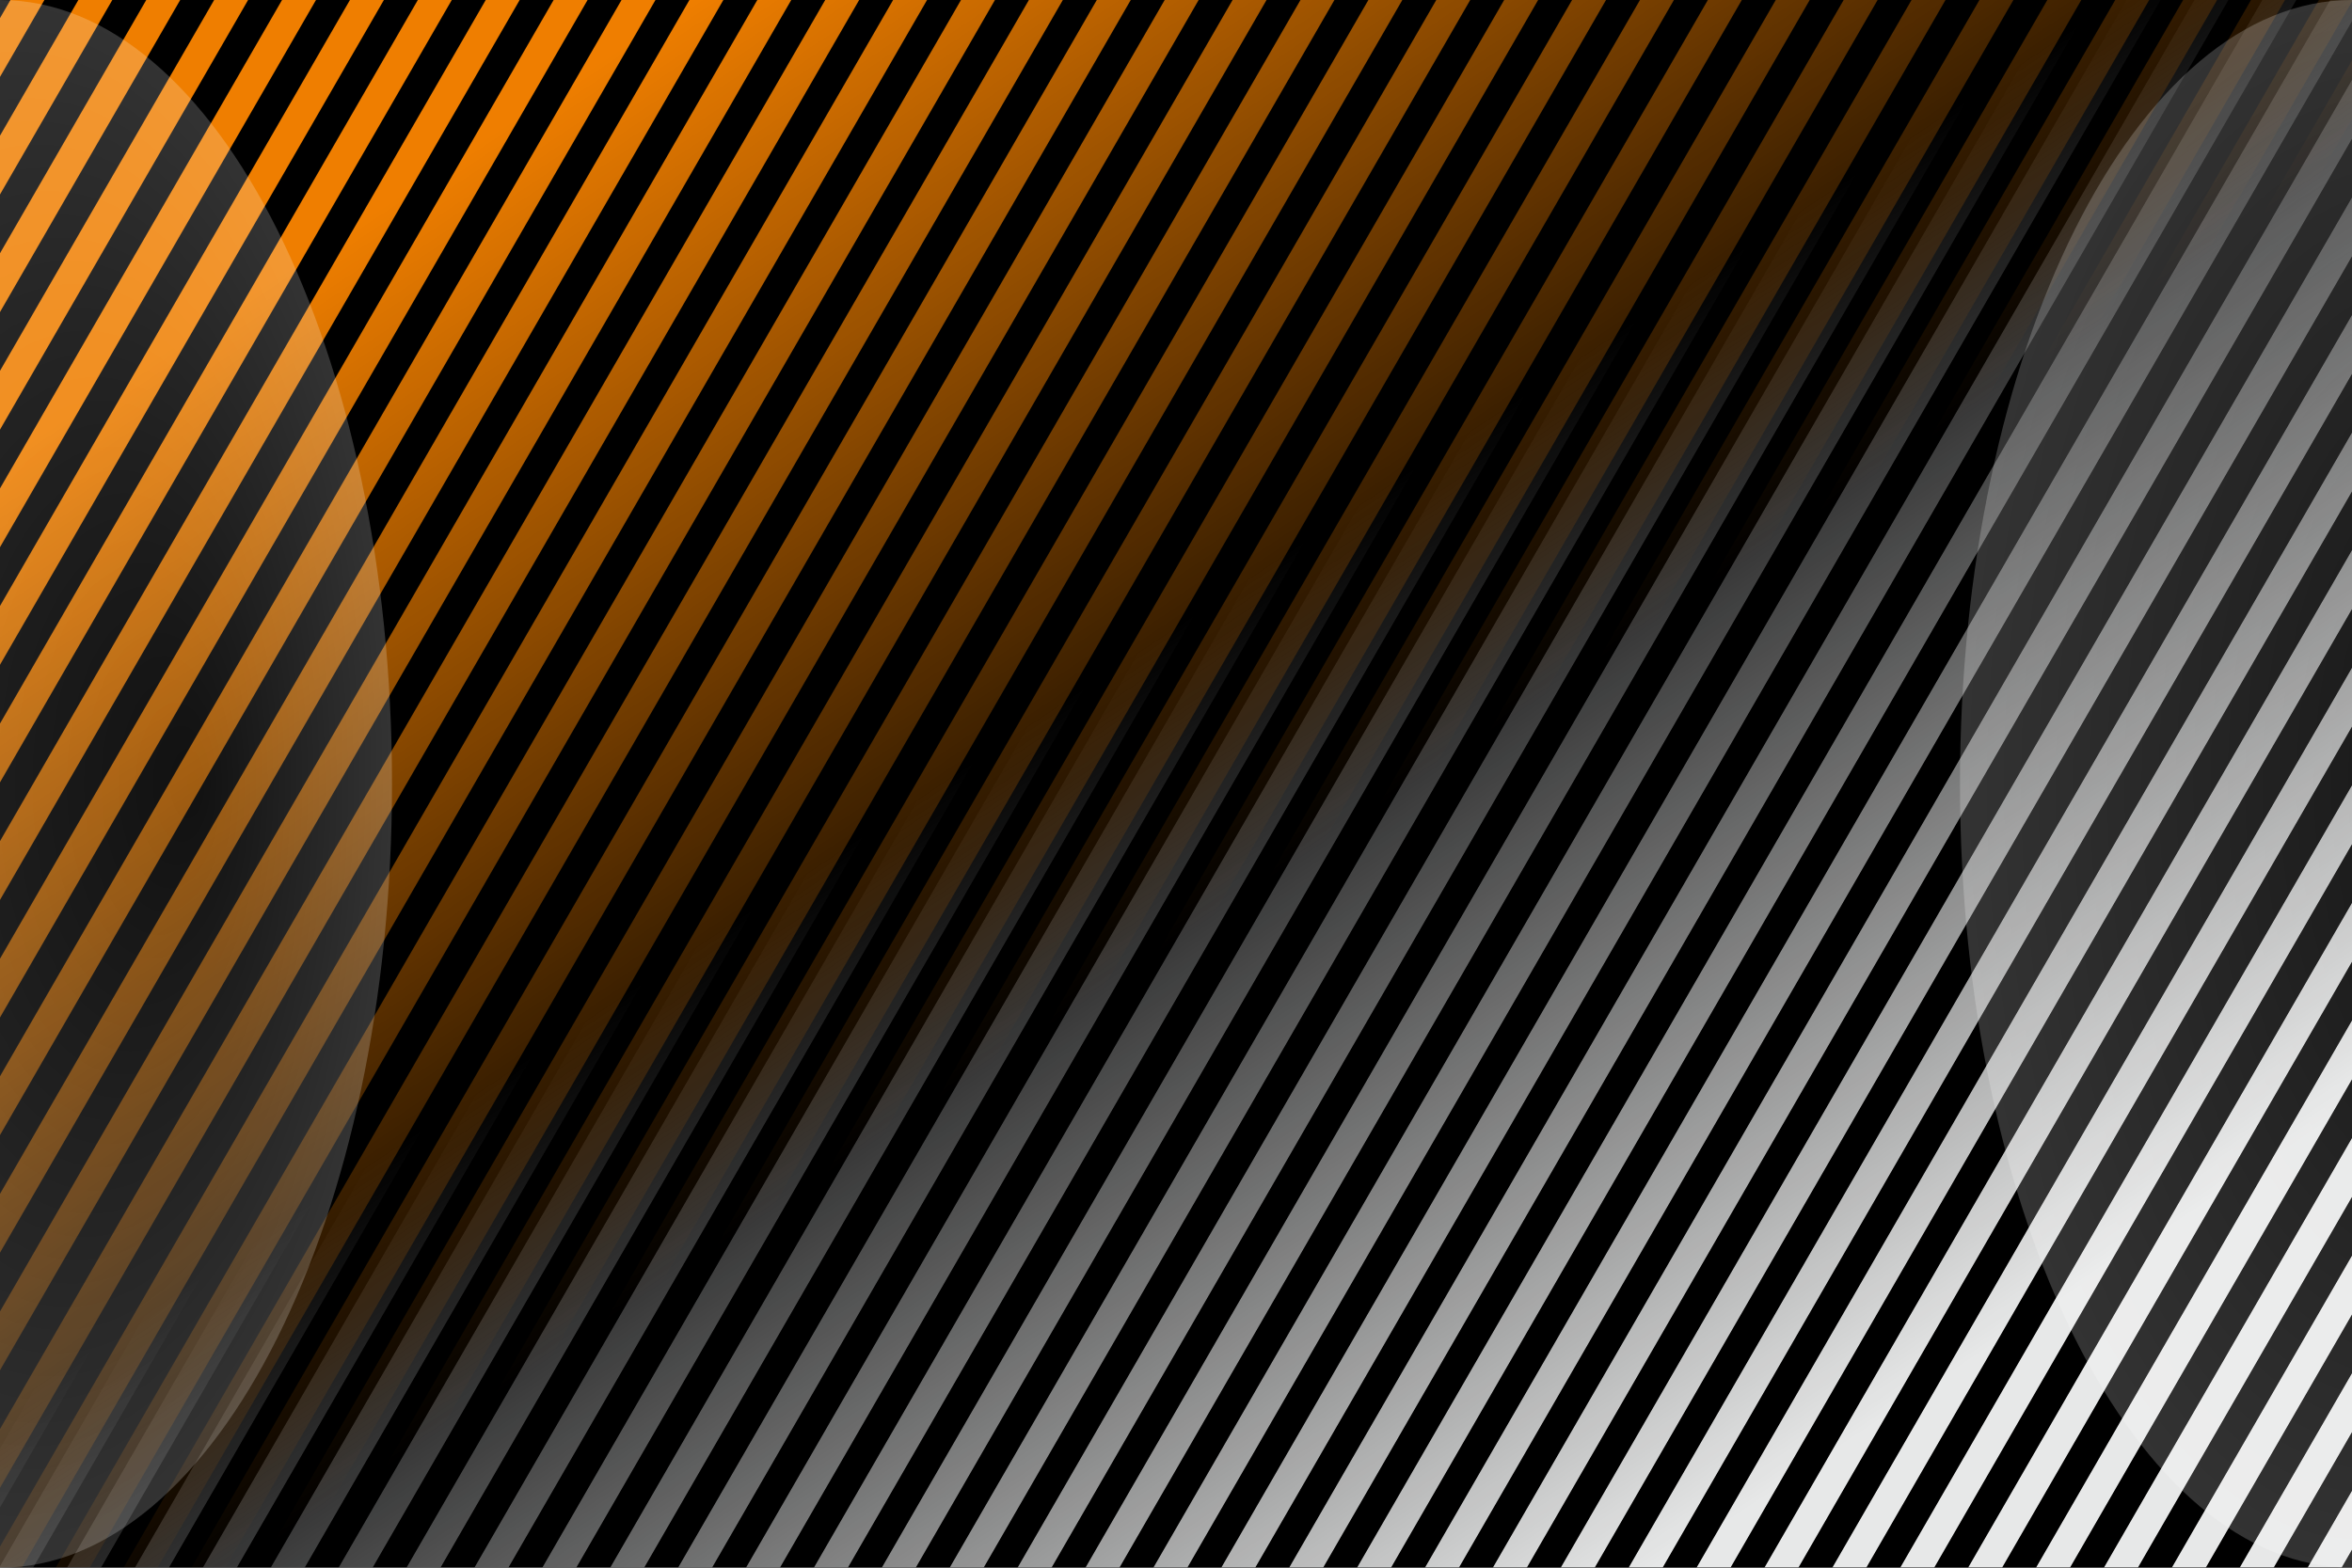
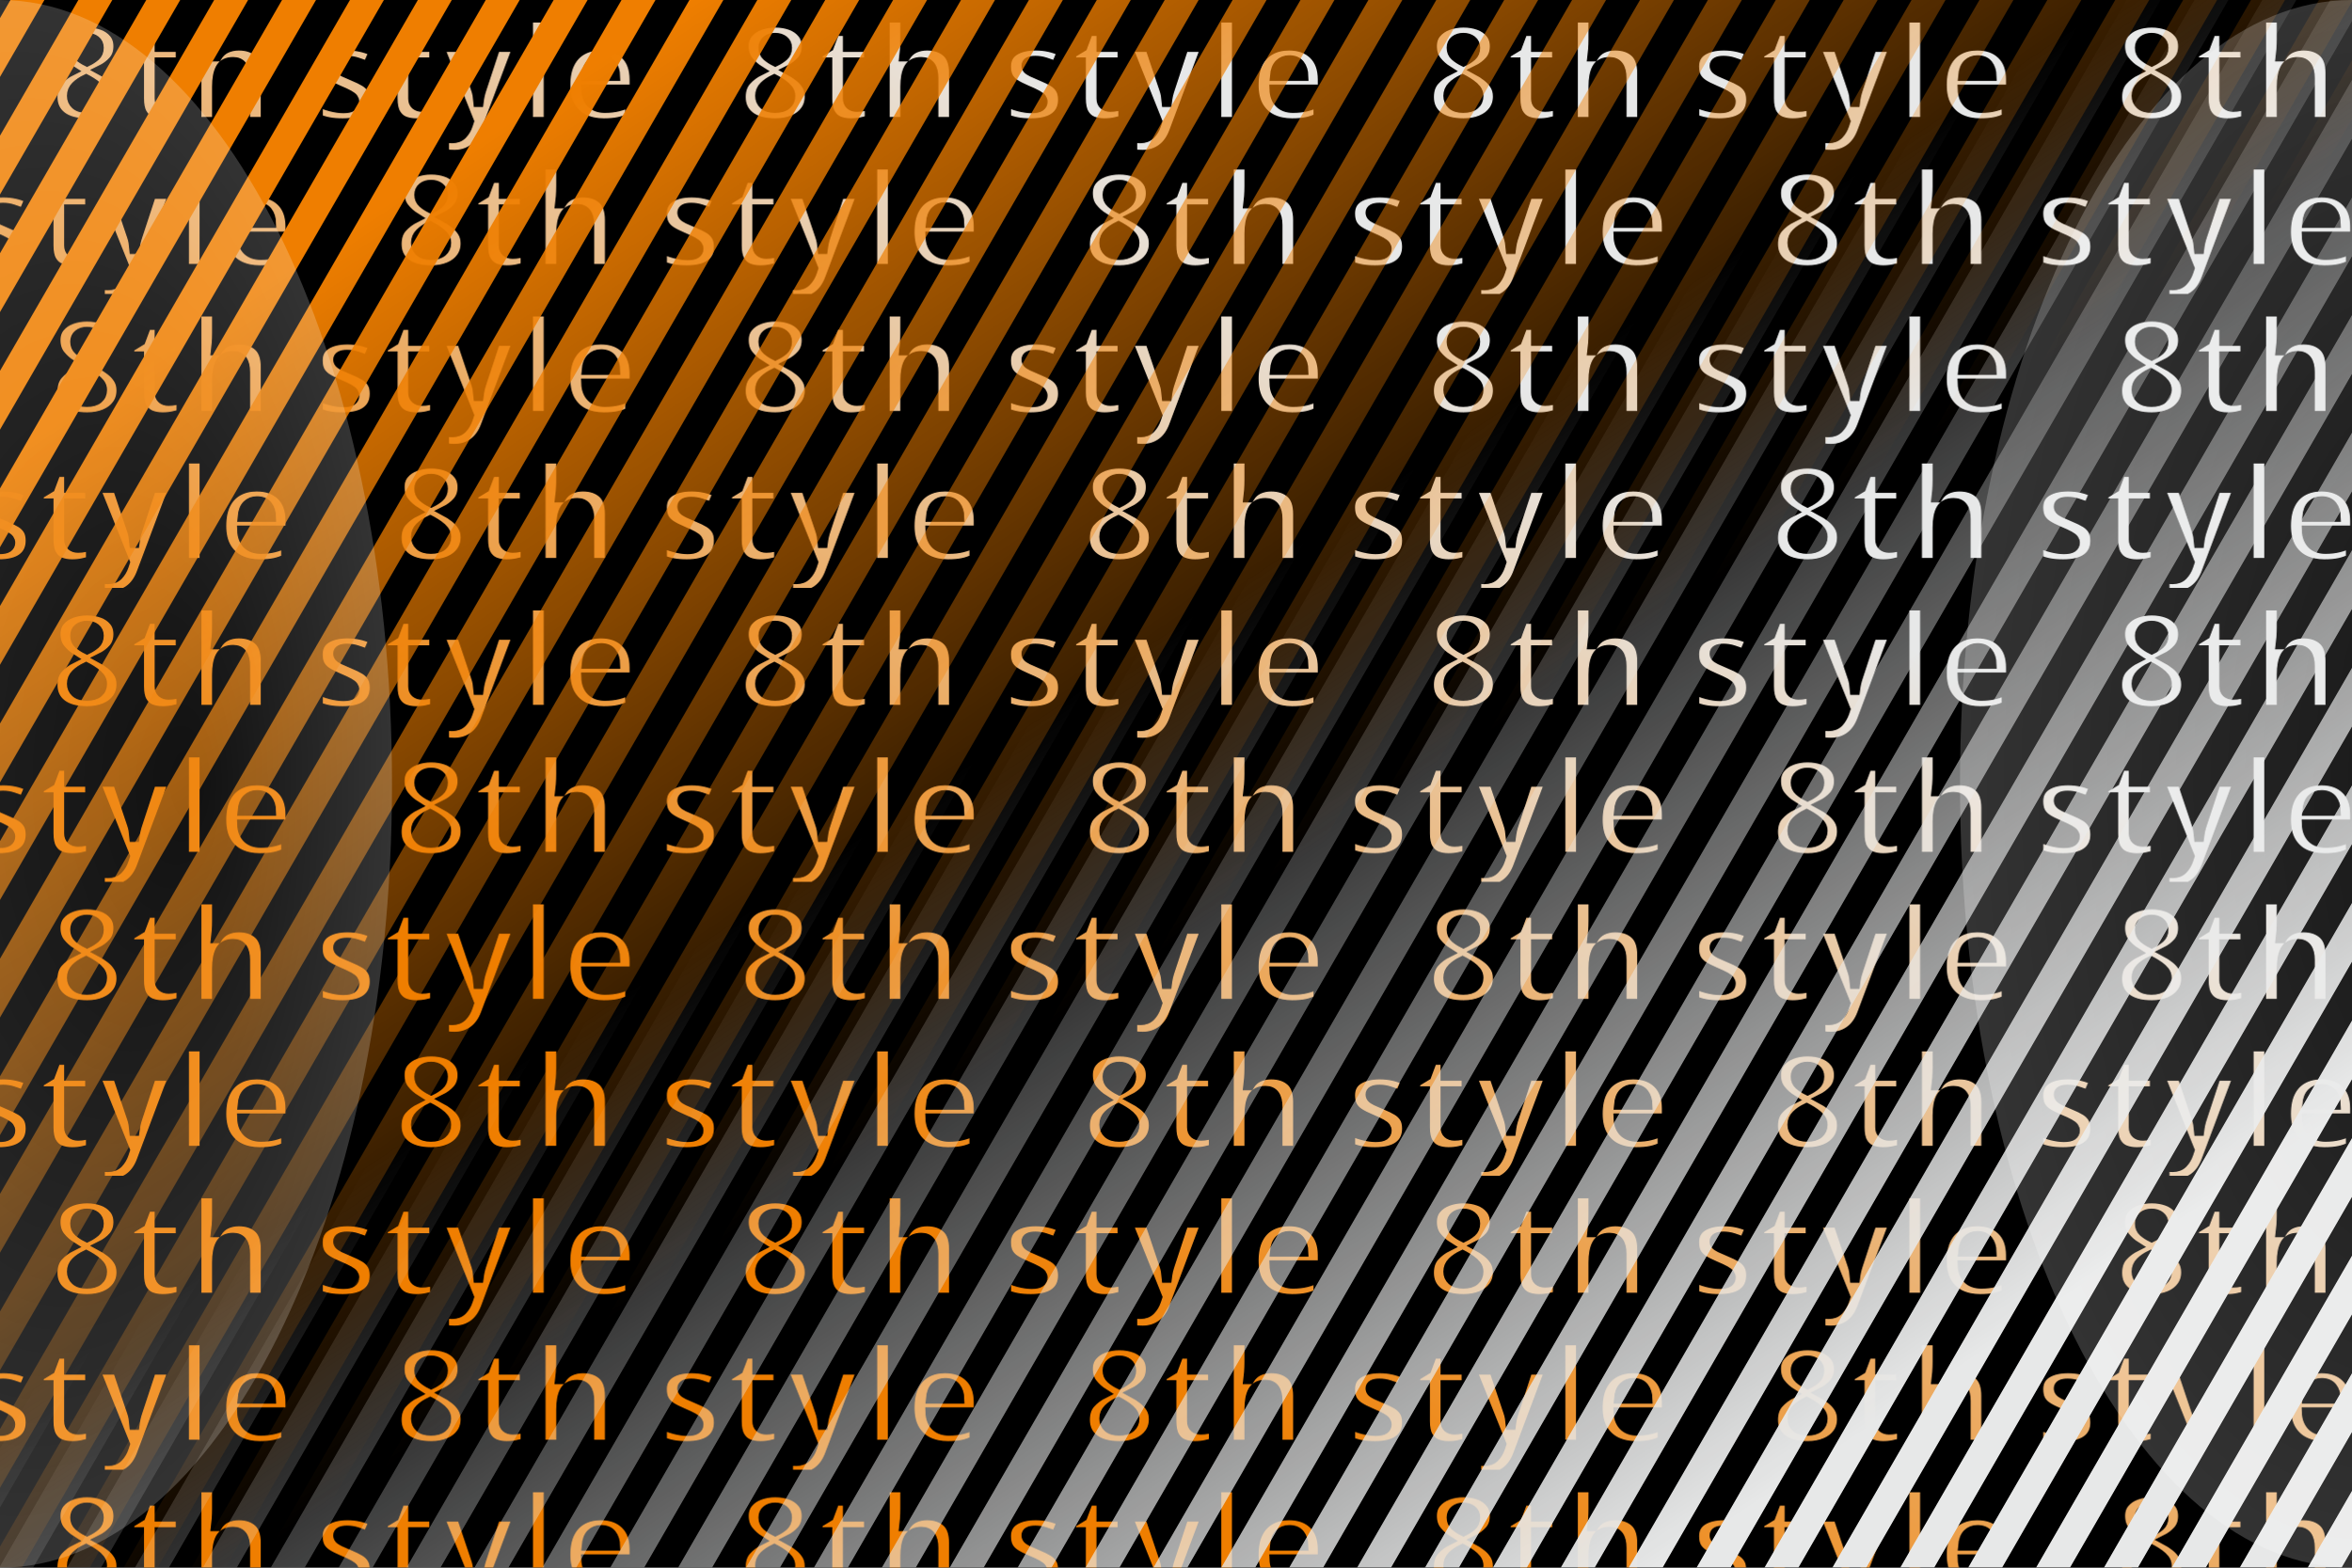
<svg xmlns="http://www.w3.org/2000/svg" version="1.1" width="480" height="320">
  <defs>
    <radialGradient id="sheen" cx="0.5" cy="0.5" r="0.5" fx="0.75" fy="0.5">
      <stop offset="0%" stop-color="rgb(85,85,85)" />
      <stop offset="100%" stop-color="rgb(255,255,255)" />
    </radialGradient>
    <linearGradient id="hide" x1="0.3" x2="0.7" y1="0.6" y2="1.0">
      <stop offset="0%" stop-color="black" />
      <stop offset="100%" stop-color="white" />
    </linearGradient>
+     <linearGradient id="accent" x1="0.3" x2="0.7" y1="0.7" y2="0.3">
+       <stop offset="0%" stop-color="#ef7e00" />
+       <stop offset="100%" stop-color="#e7e8e8" />
+     </linearGradient>
    <mask id="gradientMask">
      <rect width="480" height="320" style="fill:url(#hide)" />
    </mask>
    <mask id="stripeMask">
      <rect width="480" height="320" style="fill:url(#strote)" />
+     </mask>
+     <mask id="folderNameMask">
+       <rect width="480" height="320" style="fill:url(#folderName)" />
    </mask>
  </defs>
  <pattern id="stripes" width="12" height="12" patternUnits="userSpaceOnUse">
    <rect width="12" height="12" x="0" style="fill:rgb(255,255,255)" />
    <rect width=" 6" height="12" x="6" style="fill:rgb(0,0,0)" />
  </pattern>
  <pattern id="strote" width="480" height="480" patternUnits="userSpaceOnUse">
    <g transform="translate(240 240)">
      <g transform="rotate(30)">
        <rect width="960" height="960" x="-480" y="-480" style="fill:url(#stripes)" />
      </g>
    </g>
  </pattern>
+   <pattern id="folderName" width="140.451" height="60" patternUnits="userSpaceOnUse">
+     <text x="70.226" y="15" style="fill:white;font:bold 28px Evogria,sans-serif;dominant-baseline:middle;text-anchor:middle;stroke:#000000;stroke-width:2px">8th style</text>
+     <text x="0" y="45" style="fill:white;font:bold 28px Evogria,sans-serif;dominant-baseline:middle;text-anchor:middle;stroke:#000000;stroke-width:2px">8th style</text>
+     <text x="140.451" y="45" style="fill:white;font:bold 28px Evogria,sans-serif;dominant-baseline:middle;text-anchor:middle;stroke:#000000;stroke-width:2px">8th style</text>
+   </pattern>
  <rect width="480" height="320" style="fill:#000000" />
+   <g mask="url(#folderNameMask)">
+     <rect width="480" height="320" style="fill:url(#accent)" />
+   </g>
  <g mask="url(#gradientMask)">
    <rect width="480" height="320" style="fill:#e7e8e8" mask="url(#stripeMask)" />
  </g>
  <g transform="translate(480, 320)">
    <g transform="rotate(180)" mask="url(#gradientMask)">
      <rect width="480" height="320" style="fill:#ef7e00" mask="url(#stripeMask)" />
    </g>
  </g>
  <ellipse cx="0" cy="160" rx="80" ry="160" style="fill:url(#sheen);fill-opacity:0.2;mix-blend-mode:screen;" />
  <ellipse cx="480" cy="160" rx="80" ry="160" style="fill:url(#sheen);fill-opacity:0.2;mix-blend-mode:screen;" />
</svg>
